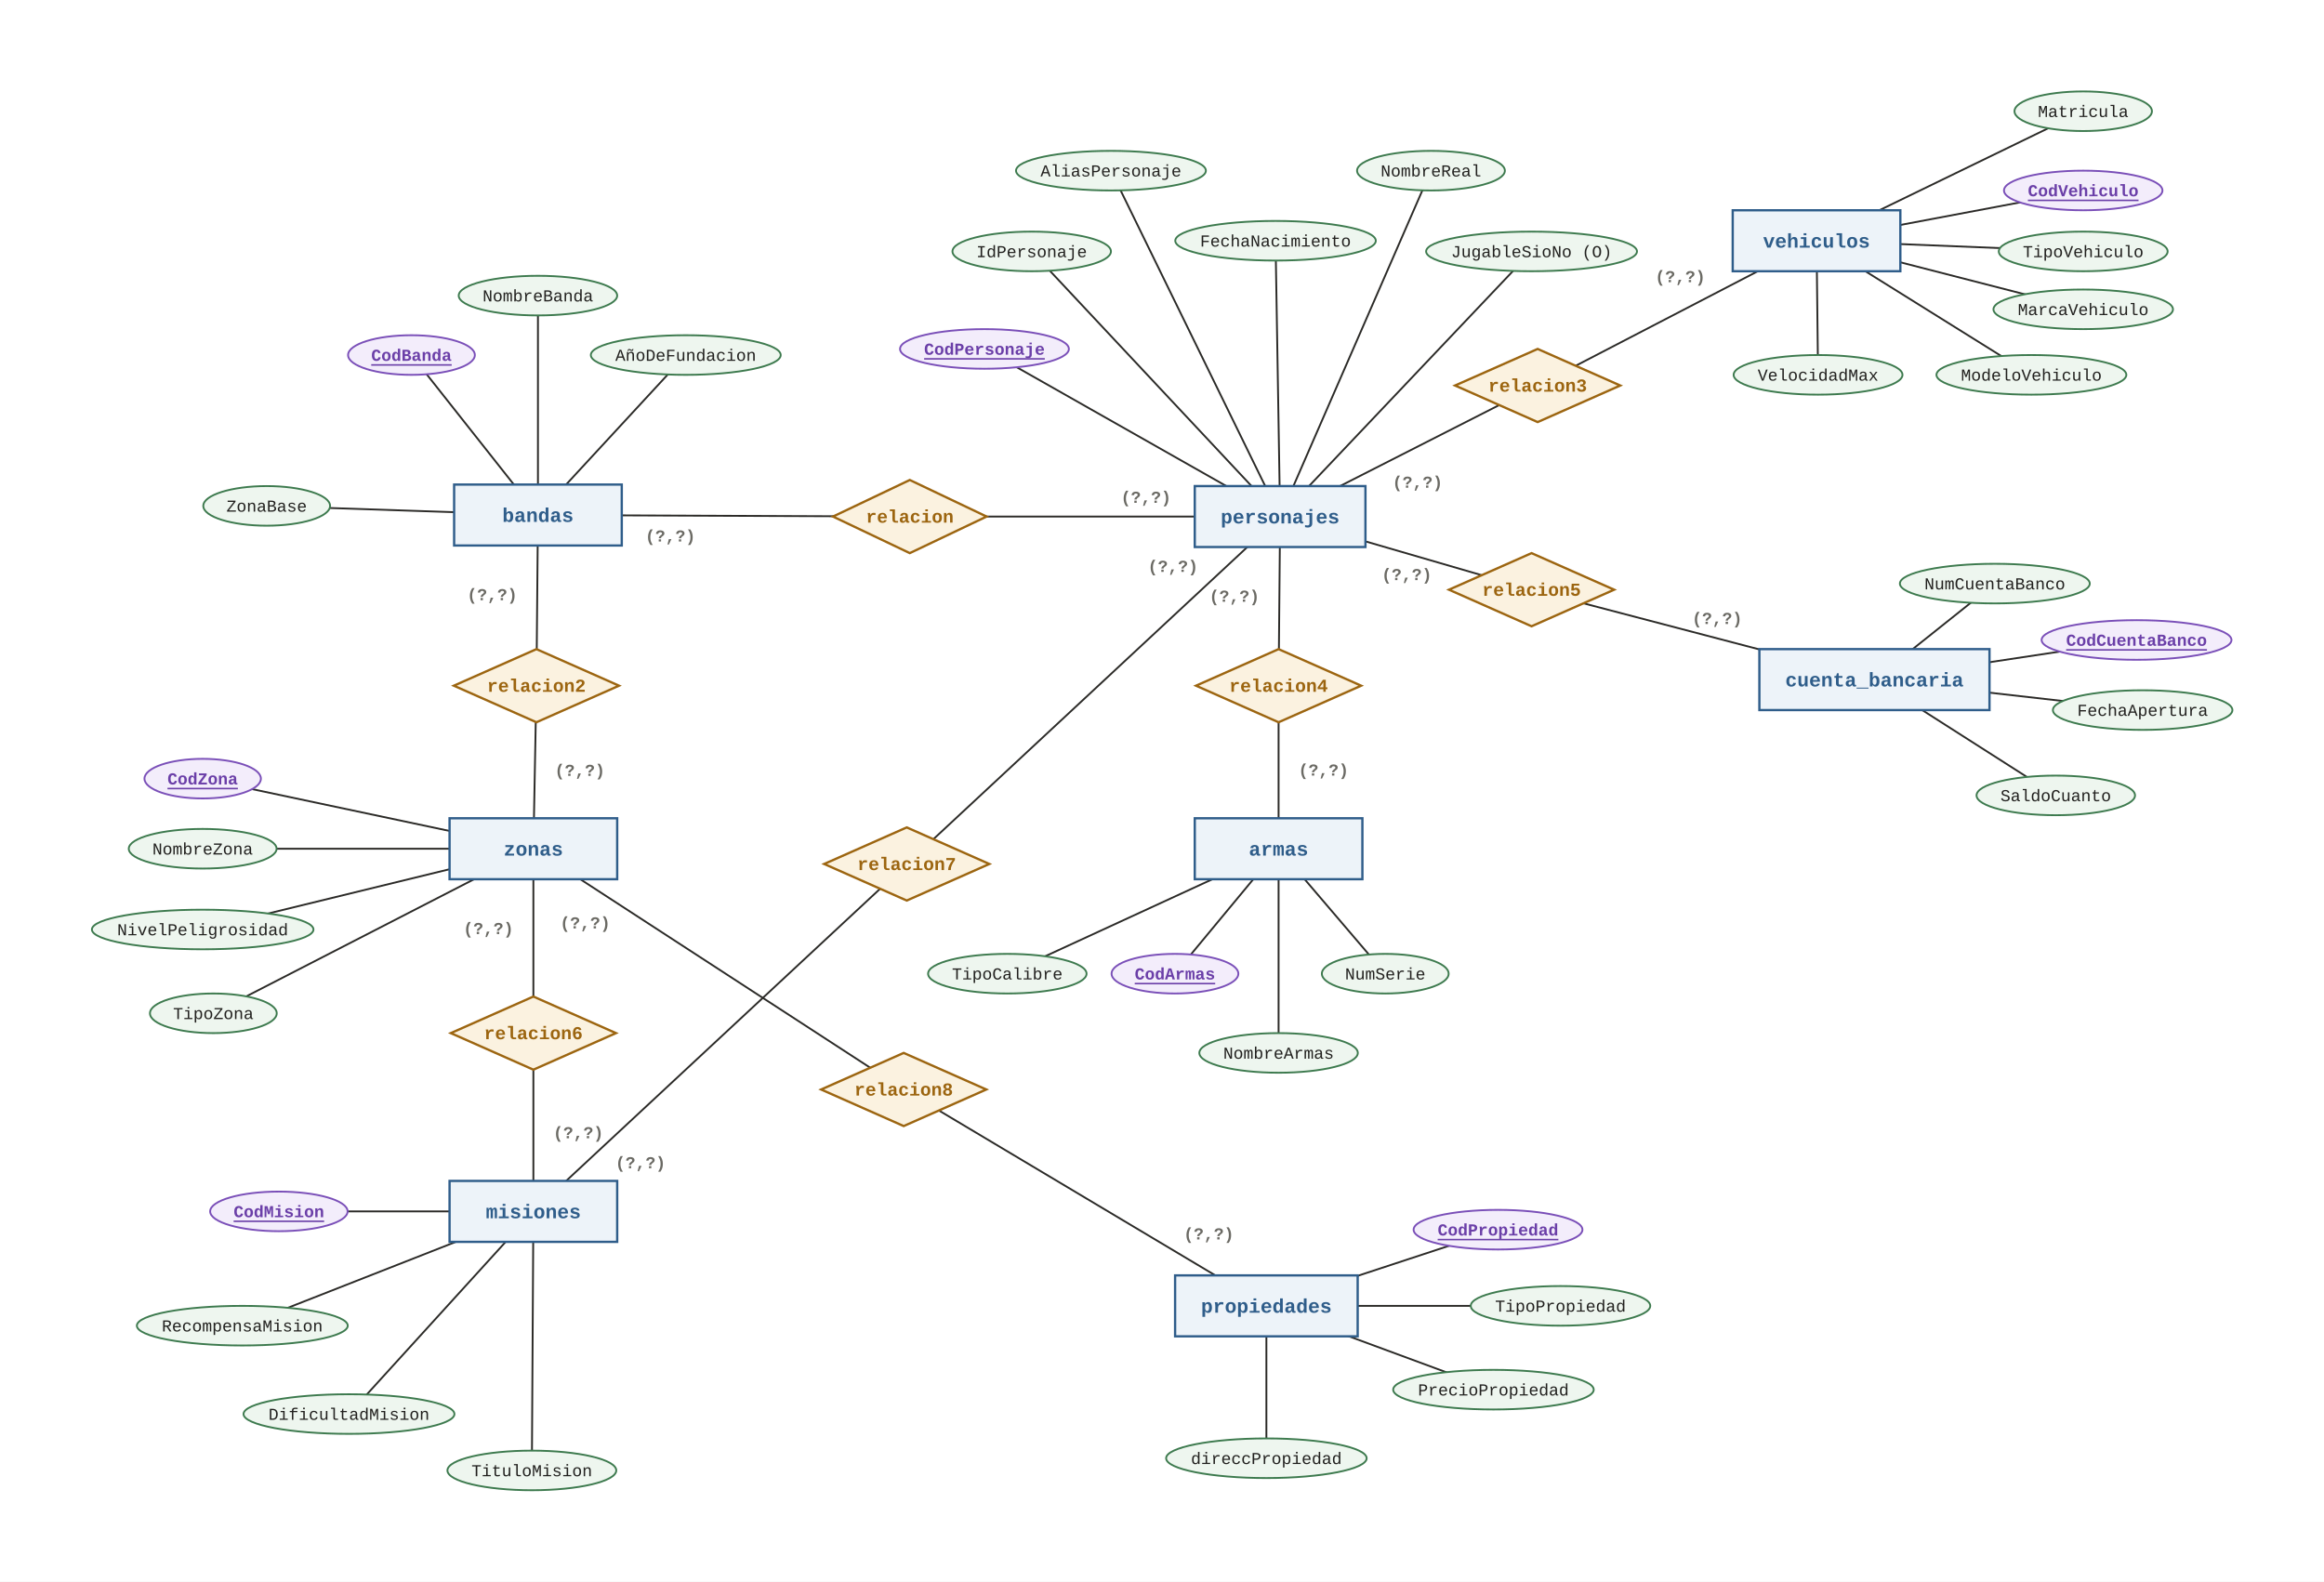
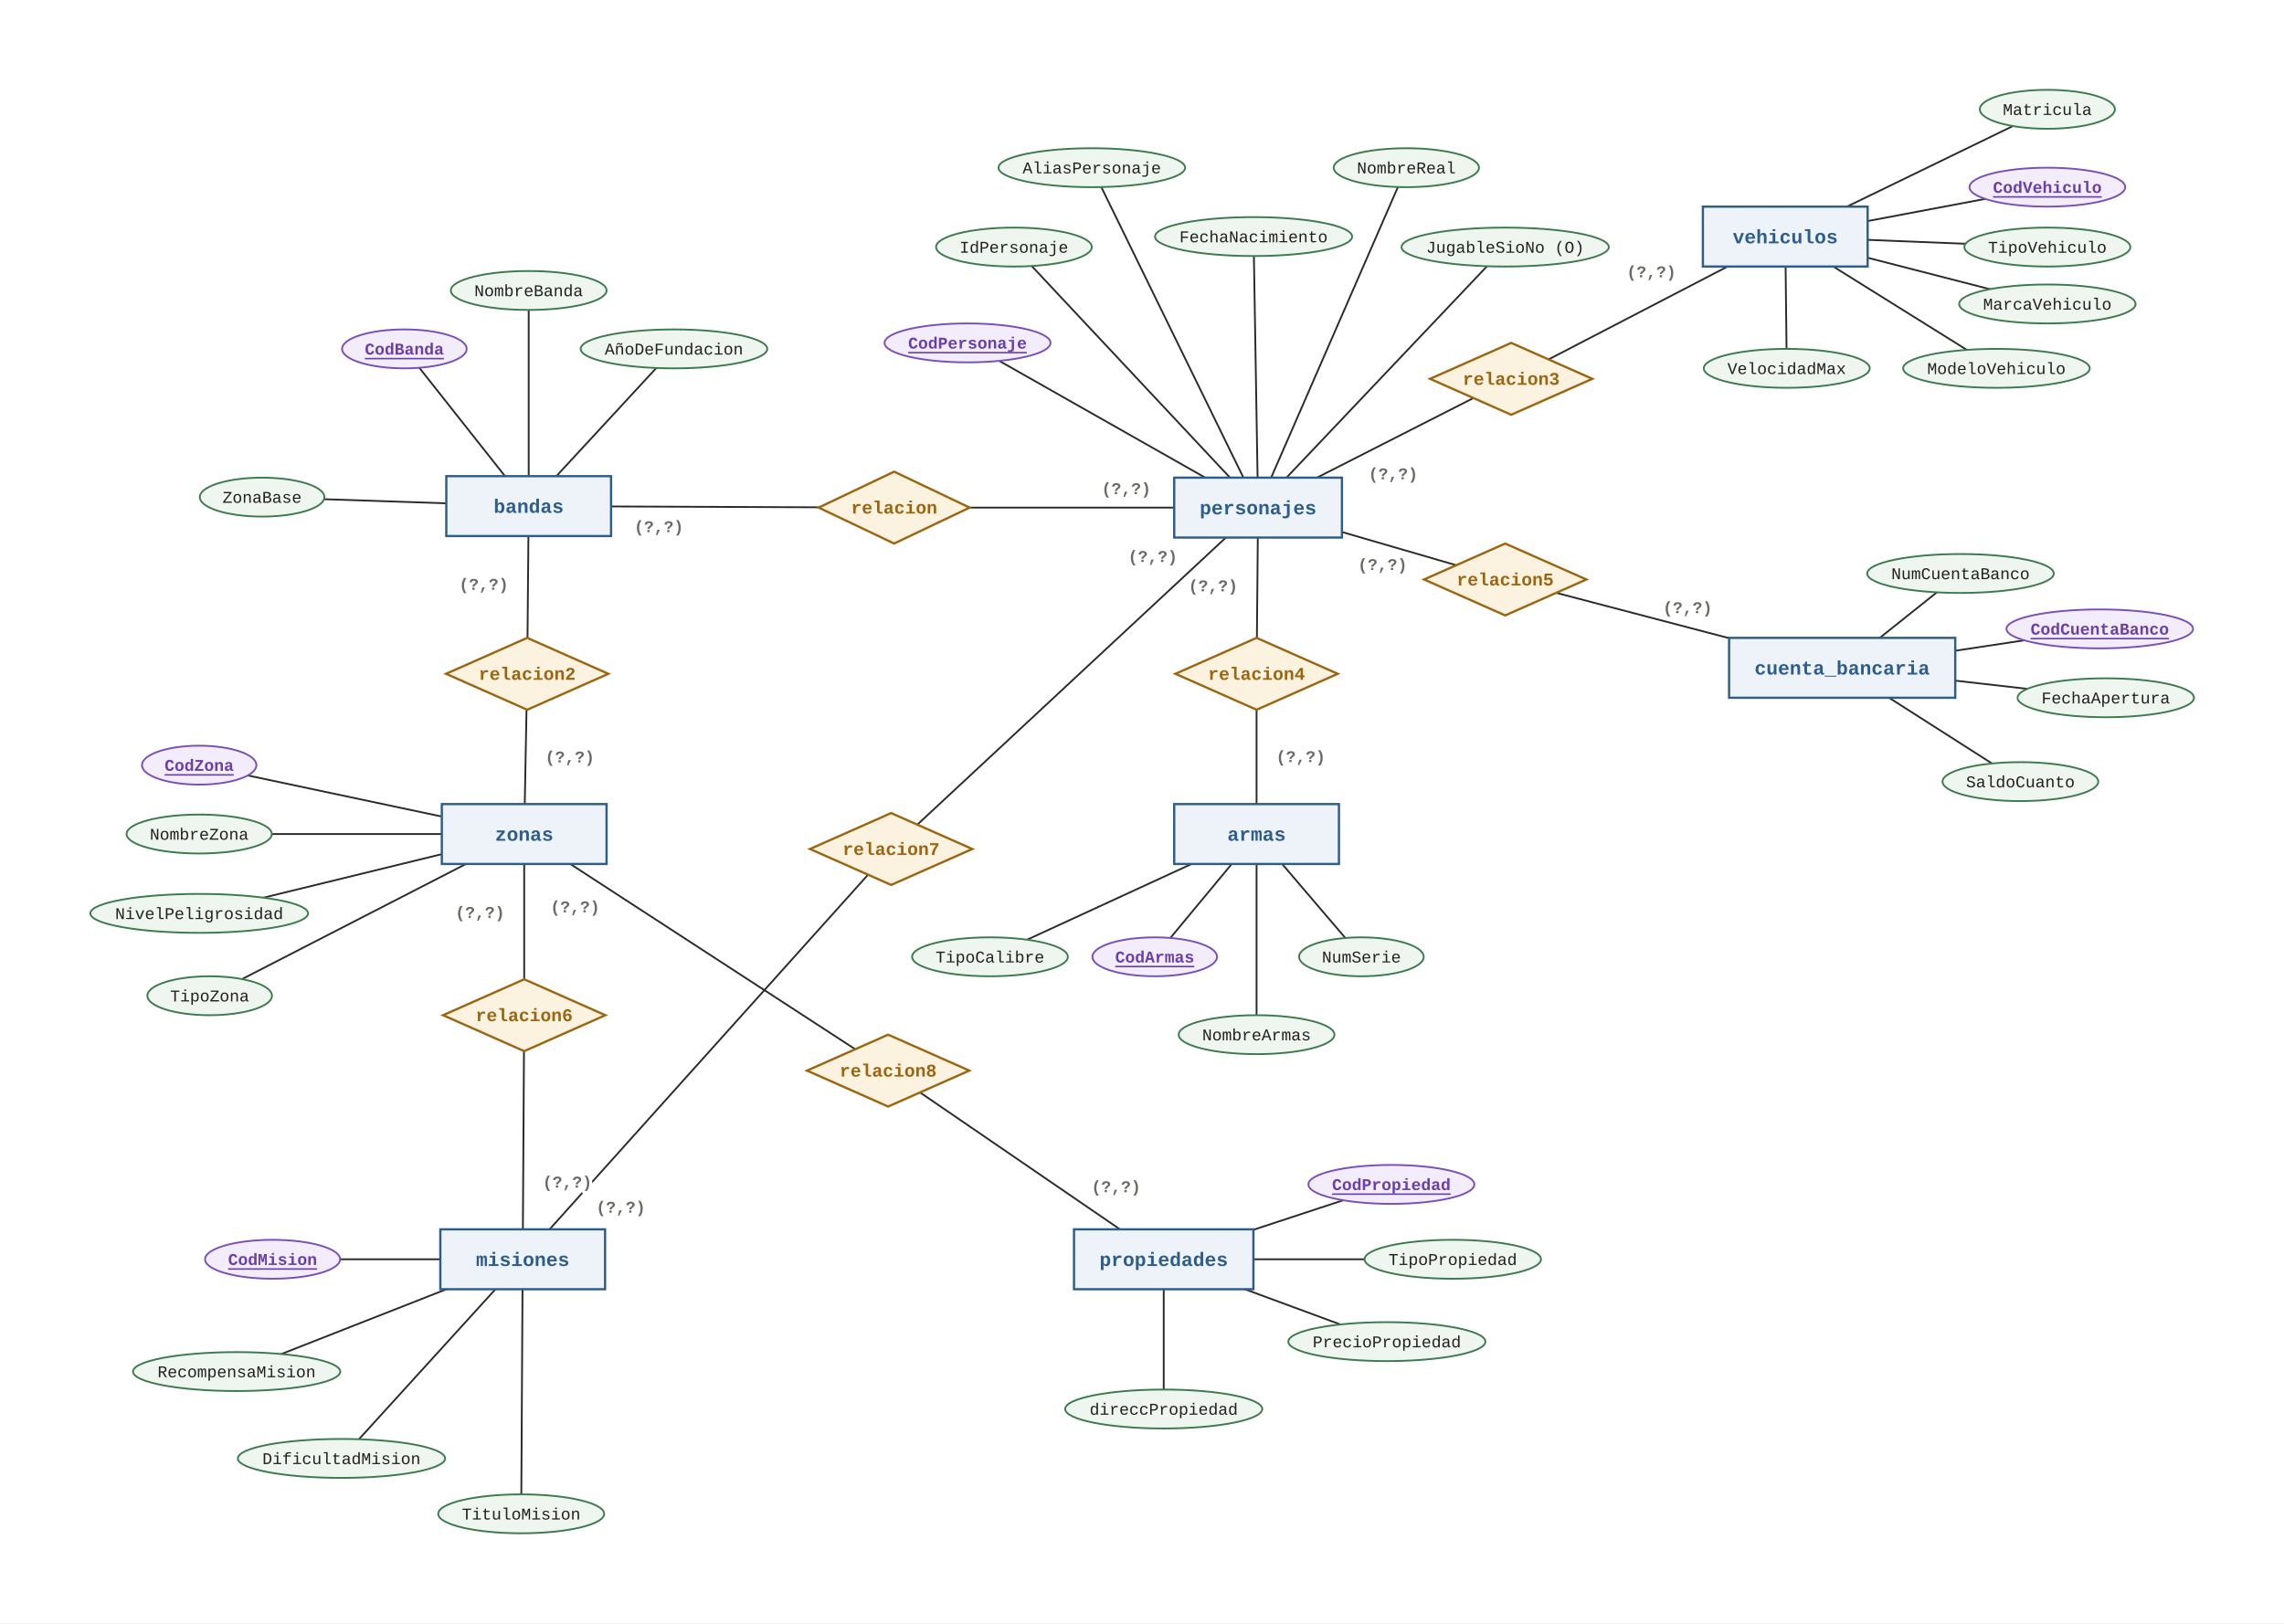
- <svg xmlns="http://www.w3.org/2000/svg" viewBox="1673 1441 1525 1038" width="1525" height="1038">
+ <svg xmlns="http://www.w3.org/2000/svg" viewBox="1673 1441 1525 1084" width="1525" height="1084">
  <style>.ln{stroke:#2B2A27;stroke-width:1.2}.mk{stroke:#2B2A27;stroke-width:1.5;fill:none}.mo{fill:#FFFFFF;stroke:#2B2A27;stroke-width:1.5}
.ent{fill:#EDF3F9;stroke:#2F5D8A;stroke-width:1.5}.dia{fill:#FBF2E0;stroke:#9C6510;stroke-width:1.5}.att{fill:#EEF6EF;stroke:#3D7A4E;stroke-width:1.2}.att.key{fill:#F3EDFB;stroke:#7A4FB8}.att.dr{stroke-dasharray:4 3}
.ent.in,.dia.in{fill:none}.dup{stroke:#C0362C;stroke-width:2.4}
.tx{fill:#22211F;font:11px Consolas,'JetBrains Mono','Courier New',monospace}.txk{fill:#6B3FA8;font-weight:600}.tb{font:600 13px Consolas,'JetBrains Mono','Courier New',monospace;fill:#2F5D8A}.tr{font:600 12px Consolas,'JetBrains Mono','Courier New',monospace;fill:#9C6510}.tt{font:600 10px Consolas,'JetBrains Mono','Courier New',monospace;fill:#6B6A64}
.ul{stroke:#6B3FA8;stroke-width:1}.ul.p{stroke-dasharray:3 2}.card{font:600 11px Consolas,'JetBrains Mono','Courier New',monospace;fill:#A2441C;paint-order:stroke;stroke:#FFFFFF;stroke-width:4px;stroke-linejoin:round}.cardq{fill:#6B6A64}
.tbox{fill:#FFFFFF;stroke:#A9B2C0;stroke-width:1}.thd{fill:#33557F}.thx{font:600 12.5px Consolas,'JetBrains Mono','Courier New',monospace;fill:#FFFFFF}.cx{font:11.5px Consolas,'JetBrains Mono','Courier New',monospace;fill:#22211F}.cpk{fill:#6B3FA8;font-weight:600}.cfk{fill:#A3304A}.cty{fill:#6B6A64;font-weight:400}.uq{font:600 9px Consolas,'JetBrains Mono','Courier New',monospace;fill:#2A7F8F}
.lk{stroke:#6B6A64;stroke-width:1.4;fill:none}.lk.dash{stroke-dasharray:6 4}.lkm{stroke:#6B6A64;stroke-width:1.5;fill:none}.lko{fill:#FFFFFF;stroke:#6B6A64;stroke-width:1.5}
.ipk{fill:#8E5FD0}.ifk{fill:#B4364E}.icol{fill:#2A7F8F}.inul{fill:none;stroke:#2A7F8F;stroke-width:1.3}
.rbox{fill:#FFFFFF;stroke:#22211F;stroke-width:1.1}.rnm{font:600 12.5px Consolas,'JetBrains Mono','Courier New',monospace;fill:#2F5D8A}.rcol{font:12px Consolas,'JetBrains Mono','Courier New',monospace;fill:#22211F}.rpk{font-weight:700;fill:#6B3FA8}.rfk{fill:#A3304A}.rul{stroke:#6B3FA8;stroke-width:1.1}
.rtag{font:600 9.5px Consolas,'JetBrains Mono','Courier New',monospace;fill:#6B6A64}.rarr{fill:none;stroke:#B4364E;stroke-width:1.1}.rhead{fill:#B4364E}
.ent.hd,.dia.hd{fill:none}.ktag{font:700 9px Consolas,'JetBrains Mono','Courier New',monospace;fill:#6B6A64}.rlab{fill:#FFFFFF;stroke:none;opacity:.92}.dia.assoc{stroke-dasharray:5 3}.ln.lid{stroke-width:2.2}.isal{fill:#9C6510}.skt{fill:#2F5D8A}
.thx.dup{fill:#FFC2BD}.cx.dup,.rnm.dup,.rcol.dup{fill:#C0362C;text-decoration:underline}
.note{stroke-width:1.2}.note-fold{stroke-width:1.2}.nc-y{fill:#FFF4C2;stroke:#D2AE36}.nc-b{fill:#DDEBFA;stroke:#7AA3D6}.nc-g{fill:#DFF2E1;stroke:#7DBB87}.nc-p{fill:#FBE1EC;stroke:#D98AAE}.note-fold{filter:brightness(.93)}.note-tx{font:12px 'Segoe UI',Arial,sans-serif;fill:#2B2A27}</style>
-   <rect x="1673" y="1441" width="1525" height="1038" fill="#ffffff" />
+   <rect x="1673" y="1441" width="1525" height="1084" fill="#ffffff" />
  <line x1="2023" y1="1998" x2="1806" y2="1952" class="ln" />
  <line x1="2023" y1="1998" x2="1806" y2="1998" class="ln" />
  <line x1="2023" y1="1998" x2="1813" y2="2106" class="ln" />
  <line x1="2023" y1="1998" x2="1806" y2="2051" class="ln" />
  <line x1="2513" y1="1780" x2="2350" y2="1606" class="ln" />
  <line x1="2513" y1="1780" x2="2402" y2="1553" class="ln" />
  <line x1="2513" y1="1780" x2="2612" y2="1553" class="ln" />
  <line x1="2513" y1="1780" x2="2510" y2="1599" class="ln" />
  <line x1="2513" y1="1780" x2="2678" y2="1606" class="ln" />
  <line x1="2026" y1="1779" x2="1943" y2="1674" class="ln" />
  <line x1="2026" y1="1779" x2="2026" y2="1635" class="ln" />
  <line x1="2026" y1="1779" x2="2123" y2="1674" class="ln" />
  <line x1="2026" y1="1779" x2="1848" y2="1773" class="ln" />
  <line x1="2865" y1="1599" x2="3040" y2="1514" class="ln" />
  <line x1="2865" y1="1599" x2="3040" y2="1566" class="ln" />
  <line x1="2513" y1="1780" x2="2319" y2="1670" class="ln" />
  <line x1="2865" y1="1599" x2="3040" y2="1644" class="ln" />
  <line x1="2865" y1="1599" x2="3006" y2="1687" class="ln" />
  <line x1="2865" y1="1599" x2="3040" y2="1606" class="ln" />
  <line x1="2512" y1="1998" x2="2582" y2="2080" class="ln" />
  <line x1="2512" y1="1998" x2="2512" y2="2132" class="ln" />
  <line x1="2512" y1="1998" x2="2334" y2="2080" class="ln" />
  <line x1="2512" y1="1998" x2="2444" y2="2080" class="ln" />
  <line x1="2903" y1="1887" x2="2982" y2="1824" class="ln" />
  <line x1="2903" y1="1887" x2="3075" y2="1861" class="ln" />
  <line x1="2903" y1="1887" x2="3079" y2="1907" class="ln" />
  <line x1="2903" y1="1887" x2="3022" y2="1963" class="ln" />
-   <line x1="2023" y1="2236" x2="1856" y2="2236" class="ln" />
-   <line x1="2023" y1="2236" x2="2022" y2="2406" class="ln" />
-   <line x1="2023" y1="2236" x2="1902" y2="2369" class="ln" />
-   <line x1="2023" y1="2236" x2="1832" y2="2311" class="ln" />
-   <line x1="2504" y1="2298" x2="2656" y2="2248" class="ln" />
-   <line x1="2504" y1="2298" x2="2697" y2="2298" class="ln" />
-   <line x1="2504" y1="2298" x2="2504" y2="2398" class="ln" />
-   <line x1="2504" y1="2298" x2="2653" y2="2353" class="ln" />
+   <line x1="2022" y1="2282" x2="1855" y2="2282" class="ln" />
+   <line x1="2022" y1="2282" x2="2021" y2="2452" class="ln" />
+   <line x1="2022" y1="2282" x2="1901" y2="2415" class="ln" />
+   <line x1="2022" y1="2282" x2="1831" y2="2357" class="ln" />
+   <line x1="2450" y1="2282" x2="2602" y2="2232" class="ln" />
+   <line x1="2450" y1="2282" x2="2643" y2="2282" class="ln" />
+   <line x1="2450" y1="2282" x2="2450" y2="2382" class="ln" />
+   <line x1="2450" y1="2282" x2="2599" y2="2337" class="ln" />
  <line x1="2865" y1="1599" x2="2866" y2="1687" class="ln" />
  <line x1="2270" y1="1780" x2="2513" y2="1780" class="ln" />
  <line x1="2270" y1="1780" x2="2026" y2="1779" class="ln" />
  <line x1="2025" y1="1891" x2="2023" y2="1998" class="ln" />
  <line x1="2025" y1="1891" x2="2026" y2="1779" class="ln" />
  <line x1="2682" y1="1694" x2="2513" y2="1780" class="ln" />
  <line x1="2682" y1="1694" x2="2865" y2="1599" class="ln" />
  <line x1="2512" y1="1891" x2="2513" y2="1780" class="ln" />
  <line x1="2512" y1="1891" x2="2512" y2="1998" class="ln" />
  <line x1="2678" y1="1828" x2="2513" y2="1780" class="ln" />
  <line x1="2678" y1="1828" x2="2903" y2="1887" class="ln" />
-   <line x1="2023" y1="2119" x2="2023" y2="2236" class="ln" />
+   <line x1="2023" y1="2119" x2="2022" y2="2282" class="ln" />
  <line x1="2023" y1="2119" x2="2023" y2="1998" class="ln" />
  <line x1="2268" y1="2008" x2="2513" y2="1780" class="ln" />
-   <line x1="2268" y1="2008" x2="2023" y2="2236" class="ln" />
+   <line x1="2268" y1="2008" x2="2022" y2="2282" class="ln" />
  <line x1="2266" y1="2156" x2="2023" y2="1998" class="ln" />
-   <line x1="2266" y1="2156" x2="2504" y2="2298" class="ln" />
+   <line x1="2266" y1="2156" x2="2450" y2="2282" class="ln" />
  <g class="node" data-id="nmwmhqvag3xdsrz">
    <rect x="1968" y="1978" width="110" height="40" class="ent" />
    <text x="2023" y="2002.5" text-anchor="middle" class="tb">zonas</text>
  </g>
  <g class="node" data-id="nmwmhrrtz46f440">
    <ellipse cx="1806" cy="1952" rx="38.2" ry="13" class="att key" />
    <text x="1806" y="1955.8" text-anchor="middle" class="tx txk">CodZona</text>
    <line x1="1782.9" y1="1958.5" x2="1829.1" y2="1958.5" class="ul" />
  </g>
  <g class="node" data-id="nmwmhs1pz4838rc">
    <ellipse cx="1806" cy="1998" rx="48.5" ry="13" class="att" />
    <text x="1806" y="2001.8" text-anchor="middle" class="tx">NombreZona</text>
  </g>
  <g class="node" data-id="nmwmhse6k4avtgo">
    <ellipse cx="1813" cy="2106" rx="41.6" ry="13" class="att" />
    <text x="1813" y="2109.8" text-anchor="middle" class="tx">TipoZona</text>
  </g>
  <g class="node" data-id="nmwmhsl8x4cs0xw">
    <ellipse cx="1806" cy="2051" rx="72.7" ry="13" class="att" />
    <text x="1806" y="2054.8" text-anchor="middle" class="tx">NivelPeligrosidad</text>
  </g>
  <g class="node" data-id="nmwmhtg534eof8d">
    <rect x="2457" y="1760" width="112" height="40" class="ent" />
    <text x="2513" y="1784.5" text-anchor="middle" class="tb">personajes</text>
  </g>
  <g class="node" data-id="nmwmhtvoe4fcd3s">
    <ellipse cx="2350" cy="1606" rx="52" ry="13" class="att" />
    <text x="2350" y="1609.8" text-anchor="middle" class="tx">IdPersonaje</text>
  </g>
  <g class="node" data-id="nmwmhtzp54hasp6">
    <ellipse cx="2402" cy="1553" rx="62.3" ry="13" class="att" />
    <text x="2402" y="1556.8" text-anchor="middle" class="tx">AliasPersonaje</text>
  </g>
  <g class="node" data-id="nmwmhu9s44jnxp9">
    <ellipse cx="2612" cy="1553" rx="48.5" ry="13" class="att" />
    <text x="2612" y="1556.8" text-anchor="middle" class="tx">NombreReal</text>
  </g>
  <g class="node" data-id="nmwmhvhij4l5lyf">
    <ellipse cx="2510" cy="1599" rx="65.8" ry="13" class="att" />
    <text x="2510" y="1602.8" text-anchor="middle" class="tx">FechaNacimiento</text>
  </g>
  <g class="node" data-id="nmwmhw2st4nqzpn">
    <ellipse cx="2678" cy="1606" rx="69.2" ry="13" class="att" />
    <text x="2678" y="1609.8" text-anchor="middle" class="tx">JugableSioNo (O)</text>
  </g>
  <g class="node" data-id="nmwmhxjzb4pf9rv">
    <rect x="1971" y="1759" width="110" height="40" class="ent" />
    <text x="2026" y="1783.5" text-anchor="middle" class="tb">bandas</text>
  </g>
  <g class="node" data-id="nmwmhxsy74qo5d7">
    <ellipse cx="1943" cy="1674" rx="41.6" ry="13" class="att key" />
    <text x="1943" y="1677.8" text-anchor="middle" class="tx txk">CodBanda</text>
    <line x1="1916.6" y1="1680.5" x2="1969.4" y2="1680.5" class="ul" />
  </g>
  <g class="node" data-id="nmwmhy7ny4s7mmz">
    <ellipse cx="2026" cy="1635" rx="52" ry="13" class="att" />
    <text x="2026" y="1638.8" text-anchor="middle" class="tx">NombreBanda</text>
  </g>
  <g class="node" data-id="nmwmhzwdd4umxmz">
    <ellipse cx="2123" cy="1674" rx="62.3" ry="13" class="att" />
    <text x="2123" y="1677.8" text-anchor="middle" class="tx">AñoDeFundacion</text>
  </g>
  <g class="node" data-id="nmwmi0gy84w97ze">
    <ellipse cx="1848" cy="1773" rx="41.6" ry="13" class="att" />
    <text x="1848" y="1776.8" text-anchor="middle" class="tx">ZonaBase</text>
  </g>
  <g class="node" data-id="nmwmi2cq74yrbnu">
    <rect x="2810" y="1579" width="110" height="40" class="ent" />
    <text x="2865" y="1603.5" text-anchor="middle" class="tb">vehiculos</text>
  </g>
  <g class="node" data-id="nmwmi2nv34ztt1i">
    <ellipse cx="3040" cy="1514" rx="45.1" ry="13" class="att" />
    <text x="3040" y="1517.8" text-anchor="middle" class="tx">Matricula</text>
  </g>
  <g class="node" data-id="nmwmi3kmf51jxje">
    <ellipse cx="3040" cy="1566" rx="52" ry="13" class="att key" />
    <text x="3040" y="1569.8" text-anchor="middle" class="tx txk">CodVehiculo</text>
    <line x1="3003.7" y1="1572.5" x2="3076.3" y2="1572.5" class="ul" />
  </g>
  <g class="node" data-id="nmwmi402d53smqh">
    <ellipse cx="2319" cy="1670" rx="55.4" ry="13" class="att key" />
    <text x="2319" y="1673.8" text-anchor="middle" class="tx txk">CodPersonaje</text>
    <line x1="2279.4" y1="1676.5" x2="2358.6" y2="1676.5" class="ul" />
  </g>
  <g class="node" data-id="nmwmi4m2t551h8a">
    <ellipse cx="3040" cy="1644" rx="58.9" ry="13" class="att" />
    <text x="3040" y="1647.8" text-anchor="middle" class="tx">MarcaVehiculo</text>
  </g>
  <g class="node" data-id="nmwmi5d3357tlys">
    <ellipse cx="3006" cy="1687" rx="62.3" ry="13" class="att" />
    <text x="3006" y="1690.8" text-anchor="middle" class="tx">ModeloVehiculo</text>
  </g>
  <g class="node" data-id="nmwmi6y4t590tg7">
    <ellipse cx="3040" cy="1606" rx="55.4" ry="13" class="att" />
    <text x="3040" y="1609.8" text-anchor="middle" class="tx">TipoVehiculo</text>
  </g>
  <g class="node" data-id="nmwmia2g75bo3id">
    <rect x="2457" y="1978" width="110" height="40" class="ent" />
    <text x="2512" y="2002.5" text-anchor="middle" class="tb">armas</text>
  </g>
  <g class="node" data-id="nmwmia8na5ce6x1">
    <ellipse cx="2582" cy="2080" rx="41.6" ry="13" class="att" />
    <text x="2582" y="2083.8" text-anchor="middle" class="tx">NumSerie</text>
  </g>
  <g class="node" data-id="nmwmiasoj5eu1sq">
    <ellipse cx="2512" cy="2132" rx="52" ry="13" class="att" />
    <text x="2512" y="2135.8" text-anchor="middle" class="tx">NombreArmas</text>
  </g>
  <g class="node" data-id="nmwmic04b5gq8px">
    <ellipse cx="2334" cy="2080" rx="52" ry="13" class="att" />
    <text x="2334" y="2083.8" text-anchor="middle" class="tx">TipoCalibre</text>
  </g>
  <g class="node" data-id="nmwmie3675k2tdn">
    <ellipse cx="2444" cy="2080" rx="41.6" ry="13" class="att key" />
    <text x="2444" y="2083.8" text-anchor="middle" class="tx txk">CodArmas</text>
    <line x1="2417.6" y1="2086.5" x2="2470.4" y2="2086.5" class="ul" />
  </g>
  <g class="node" data-id="nmwmieuhb5myfep">
    <rect x="2827.5" y="1867" width="151" height="40" class="ent" />
    <text x="2903" y="1891.5" text-anchor="middle" class="tb">cuenta_bancaria</text>
  </g>
  <g class="node" data-id="nmwmifxlj5nexyy">
    <ellipse cx="2982" cy="1824" rx="62.3" ry="13" class="att" />
    <text x="2982" y="1827.8" text-anchor="middle" class="tx">NumCuentaBanco</text>
  </g>
  <g class="node" data-id="nmwmih6ur5pqn8f">
    <ellipse cx="3075" cy="1861" rx="62.3" ry="13" class="att key" />
    <text x="3075" y="1864.8" text-anchor="middle" class="tx txk">CodCuentaBanco</text>
    <line x1="3028.8" y1="1867.5" x2="3121.2" y2="1867.5" class="ul" />
  </g>
  <g class="node" data-id="nmwmih70n5rkz42">
    <ellipse cx="3079" cy="1907" rx="58.9" ry="13" class="att" />
    <text x="3079" y="1910.8" text-anchor="middle" class="tx">FechaApertura</text>
  </g>
  <g class="node" data-id="nmwmilzss5tyocj">
    <ellipse cx="3022" cy="1963" rx="52" ry="13" class="att" />
    <text x="3022" y="1966.8" text-anchor="middle" class="tx">SaldoCuanto</text>
  </g>
  <g class="node" data-id="nmwmio5i75v8jmj">
-     <rect x="1968" y="2216" width="110" height="40" class="ent" />
-     <text x="2023" y="2240.5" text-anchor="middle" class="tb">misiones</text>
+     <rect x="1967" y="2262" width="110" height="40" class="ent" />
+     <text x="2022" y="2286.5" text-anchor="middle" class="tb">misiones</text>
  </g>
  <g class="node" data-id="nmwmiow465w8po8">
-     <ellipse cx="1856" cy="2236" rx="45.1" ry="13" class="att key" />
-     <text x="1856" y="2239.8" text-anchor="middle" class="tx txk">CodMision</text>
-     <line x1="1826.3" y1="2242.5" x2="1885.7" y2="2242.5" class="ul" />
+     <ellipse cx="1855" cy="2282" rx="45.1" ry="13" class="att key" />
+     <text x="1855" y="2285.8" text-anchor="middle" class="tx txk">CodMision</text>
+     <line x1="1825.3" y1="2288.5" x2="1884.7" y2="2288.5" class="ul" />
  </g>
  <g class="node" data-id="nmwmir5ci5yhlv1">
-     <ellipse cx="2022" cy="2406" rx="55.4" ry="13" class="att" />
-     <text x="2022" y="2409.8" text-anchor="middle" class="tx">TituloMision</text>
+     <ellipse cx="2021" cy="2452" rx="55.4" ry="13" class="att" />
+     <text x="2021" y="2455.8" text-anchor="middle" class="tx">TituloMision</text>
  </g>
  <g class="node" data-id="nmwmirrxe60nf3k">
-     <ellipse cx="1902" cy="2369" rx="69.2" ry="13" class="att" />
-     <text x="1902" y="2372.8" text-anchor="middle" class="tx">DificultadMision</text>
+     <ellipse cx="1901" cy="2415" rx="69.2" ry="13" class="att" />
+     <text x="1901" y="2418.8" text-anchor="middle" class="tx">DificultadMision</text>
  </g>
  <g class="node" data-id="nmwmisx1w62qcp3">
-     <ellipse cx="1832" cy="2311" rx="69.2" ry="13" class="att" />
-     <text x="1832" y="2314.8" text-anchor="middle" class="tx">RecompensaMision</text>
+     <ellipse cx="1831" cy="2357" rx="69.2" ry="13" class="att" />
+     <text x="1831" y="2360.8" text-anchor="middle" class="tx">RecompensaMision</text>
  </g>
  <g class="node" data-id="nmwmiwxrr6474jo">
-     <rect x="2444.1" y="2278" width="119.8" height="40" class="ent" />
-     <text x="2504" y="2302.5" text-anchor="middle" class="tb">propiedades</text>
+     <rect x="2390.1" y="2262" width="119.8" height="40" class="ent" />
+     <text x="2450" y="2286.5" text-anchor="middle" class="tb">propiedades</text>
  </g>
  <g class="node" data-id="nmwmj46ri65fsi7">
-     <ellipse cx="2656" cy="2248" rx="55.4" ry="13" class="att key" />
-     <text x="2656" y="2251.8" text-anchor="middle" class="tx txk">CodPropiedad</text>
-     <line x1="2616.4" y1="2254.5" x2="2695.6" y2="2254.5" class="ul" />
+     <ellipse cx="2602" cy="2232" rx="55.4" ry="13" class="att key" />
+     <text x="2602" y="2235.8" text-anchor="middle" class="tx txk">CodPropiedad</text>
+     <line x1="2562.4" y1="2238.5" x2="2641.6" y2="2238.5" class="ul" />
  </g>
  <g class="node" data-id="nmwmj4fdq67bwgb">
-     <ellipse cx="2697" cy="2298" rx="58.9" ry="13" class="att" />
-     <text x="2697" y="2301.8" text-anchor="middle" class="tx">TipoPropiedad</text>
+     <ellipse cx="2643" cy="2282" rx="58.9" ry="13" class="att" />
+     <text x="2643" y="2285.8" text-anchor="middle" class="tx">TipoPropiedad</text>
  </g>
  <g class="node" data-id="nmwmj5cyw692ayh">
-     <ellipse cx="2504" cy="2398" rx="65.8" ry="13" class="att" />
-     <text x="2504" y="2401.8" text-anchor="middle" class="tx">direccPropiedad</text>
+     <ellipse cx="2450" cy="2382" rx="65.8" ry="13" class="att" />
+     <text x="2450" y="2385.8" text-anchor="middle" class="tx">direccPropiedad</text>
  </g>
  <g class="node" data-id="nmwmj8ovs6bwnpc">
-     <ellipse cx="2653" cy="2353" rx="65.8" ry="13" class="att" />
-     <text x="2653" y="2356.8" text-anchor="middle" class="tx">PrecioPropiedad</text>
+     <ellipse cx="2599" cy="2337" rx="65.8" ry="13" class="att" />
+     <text x="2599" y="2340.8" text-anchor="middle" class="tx">PrecioPropiedad</text>
  </g>
  <g class="node" data-id="nmwmjht0x6dnj06">
    <ellipse cx="2866" cy="1687" rx="55.4" ry="13" class="att" />
    <text x="2866" y="1690.8" text-anchor="middle" class="tx">VelocidadMax</text>
  </g>
  <g class="node" data-id="nmwmjmfhi6frj9i">
    <polygon points="2270,1756 2320.4,1780 2270,1804 2219.6,1780" class="dia" />
    <text x="2270" y="1784" text-anchor="middle" class="tr">relacion</text>
  </g>
  <g class="node" data-id="nmwmjmt126iqzcu">
    <polygon points="2025,1867 2079.2,1891 2025,1915 1970.8,1891" class="dia" />
    <text x="2025" y="1895" text-anchor="middle" class="tr">relacion2</text>
  </g>
  <g class="node" data-id="nmwmjowra6lotfp">
    <polygon points="2682,1670 2736.2,1694 2682,1718 2627.8,1694" class="dia" />
    <text x="2682" y="1698" text-anchor="middle" class="tr">relacion3</text>
  </g>
  <g class="node" data-id="nmwmjrzby6oci5u">
    <polygon points="2512,1867 2566.2,1891 2512,1915 2457.8,1891" class="dia" />
    <text x="2512" y="1895" text-anchor="middle" class="tr">relacion4</text>
  </g>
  <g class="node" data-id="nmwmjtid26r4xvv">
    <polygon points="2678,1804 2732.2,1828 2678,1852 2623.8,1828" class="dia" />
    <text x="2678" y="1832" text-anchor="middle" class="tr">relacion5</text>
  </g>
  <g class="node" data-id="nmwmjv7rp6uawza">
    <polygon points="2023,2095 2077.2,2119 2023,2143 1968.8,2119" class="dia" />
    <text x="2023" y="2123" text-anchor="middle" class="tr">relacion6</text>
  </g>
  <g class="node" data-id="nmwmjythq6xg17k">
    <polygon points="2268,1984 2322.2,2008 2268,2032 2213.8,2008" class="dia" />
    <text x="2268" y="2012" text-anchor="middle" class="tr">relacion7</text>
  </g>
  <g class="node" data-id="nmwmk074e708on4">
    <polygon points="2266,2132 2320.2,2156 2266,2180 2211.8,2156" class="dia" />
    <text x="2266" y="2160" text-anchor="middle" class="tr">relacion8</text>
  </g>
  <text x="2425" y="1771" text-anchor="middle" class="card cardq">(?,?)</text>
  <text x="2112.9" y="1796.4" text-anchor="middle" class="card cardq">(?,?)</text>
  <text x="2037" y="1950.2" text-anchor="start" class="card cardq">(?,?)</text>
  <text x="2012.5" y="1834.9" text-anchor="end" class="card cardq">(?,?)</text>
  <text x="2586.7" y="1761.1" text-anchor="start" class="card cardq">(?,?)</text>
  <text x="2792.1" y="1626.2" text-anchor="end" class="card cardq">(?,?)</text>
  <text x="2499.5" y="1835.9" text-anchor="end" class="card cardq">(?,?)</text>
  <text x="2525" y="1950" text-anchor="start" class="card cardq">(?,?)</text>
  <text x="2596.1" y="1821.7" text-anchor="middle" class="card cardq">(?,?)</text>
  <text x="2799.8" y="1850.5" text-anchor="middle" class="card cardq">(?,?)</text>
-   <text x="2036" y="2188" text-anchor="start" class="card cardq">(?,?)</text>
+   <text x="2035.3" y="2234.1" text-anchor="start" class="card cardq">(?,?)</text>
  <text x="2010" y="2054" text-anchor="end" class="card cardq">(?,?)</text>
  <text x="2459.2" y="1816.3" text-anchor="end" class="card cardq">(?,?)</text>
-   <text x="2076.8" y="2207.7" text-anchor="start" class="card cardq">(?,?)</text>
+   <text x="2071" y="2250.9" text-anchor="start" class="card cardq">(?,?)</text>
  <text x="2073.5" y="2050.3" text-anchor="end" class="card cardq">(?,?)</text>
-   <text x="2449.7" y="2254.4" text-anchor="start" class="card cardq">(?,?)</text>
+   <text x="2401.7" y="2237.2" text-anchor="start" class="card cardq">(?,?)</text>
</svg>
